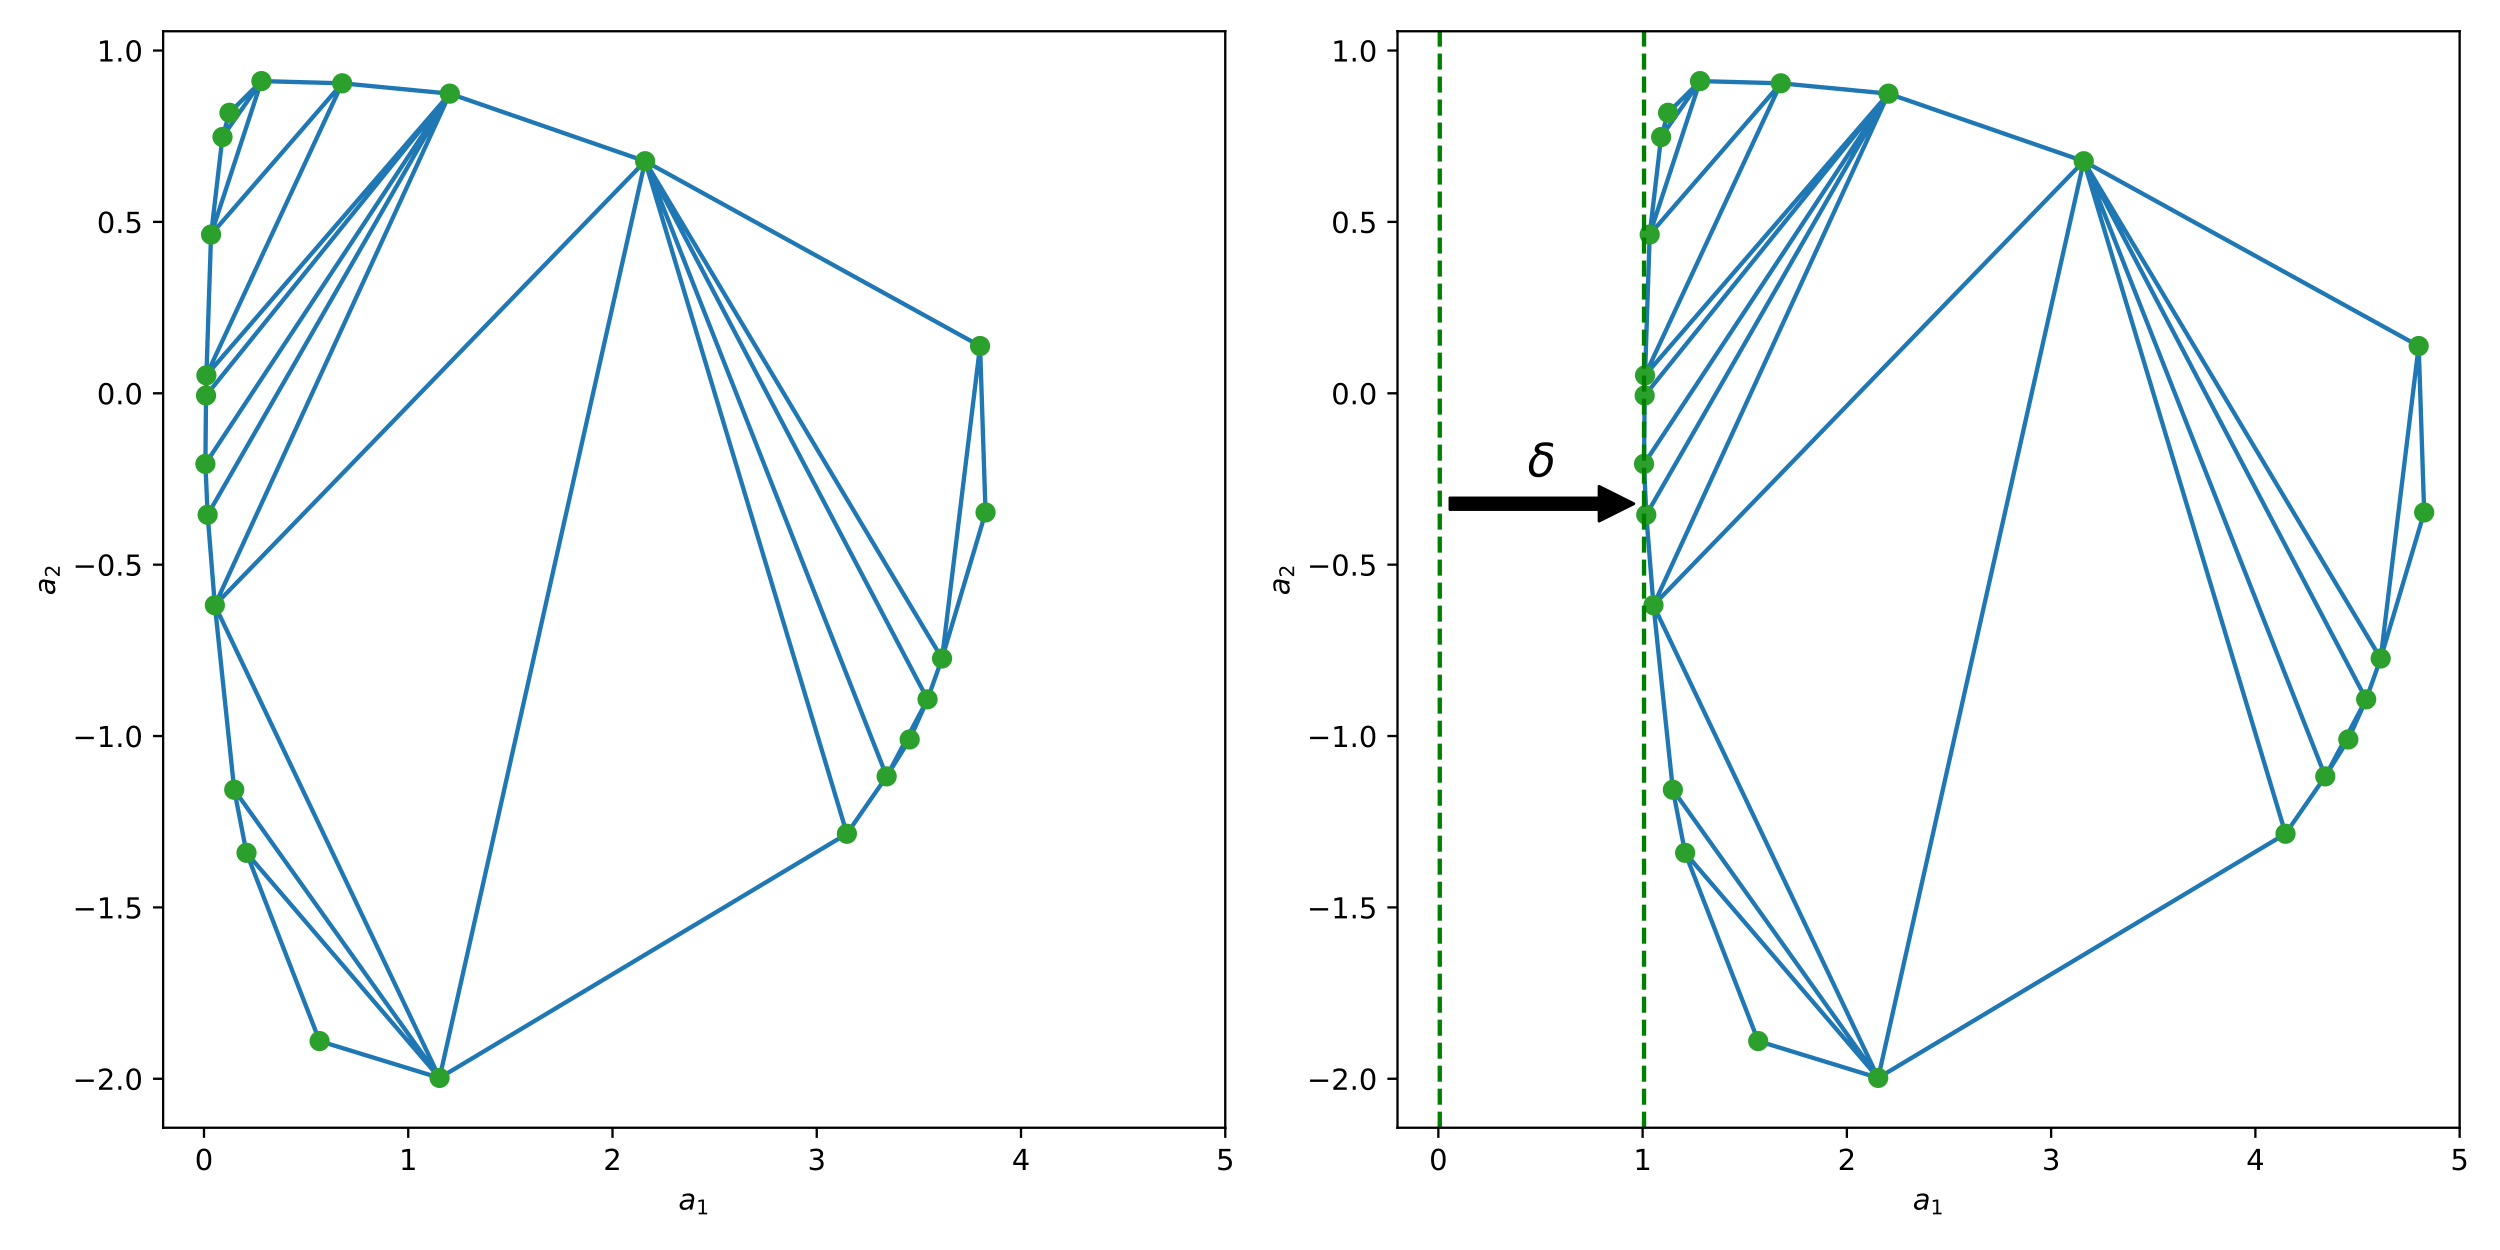
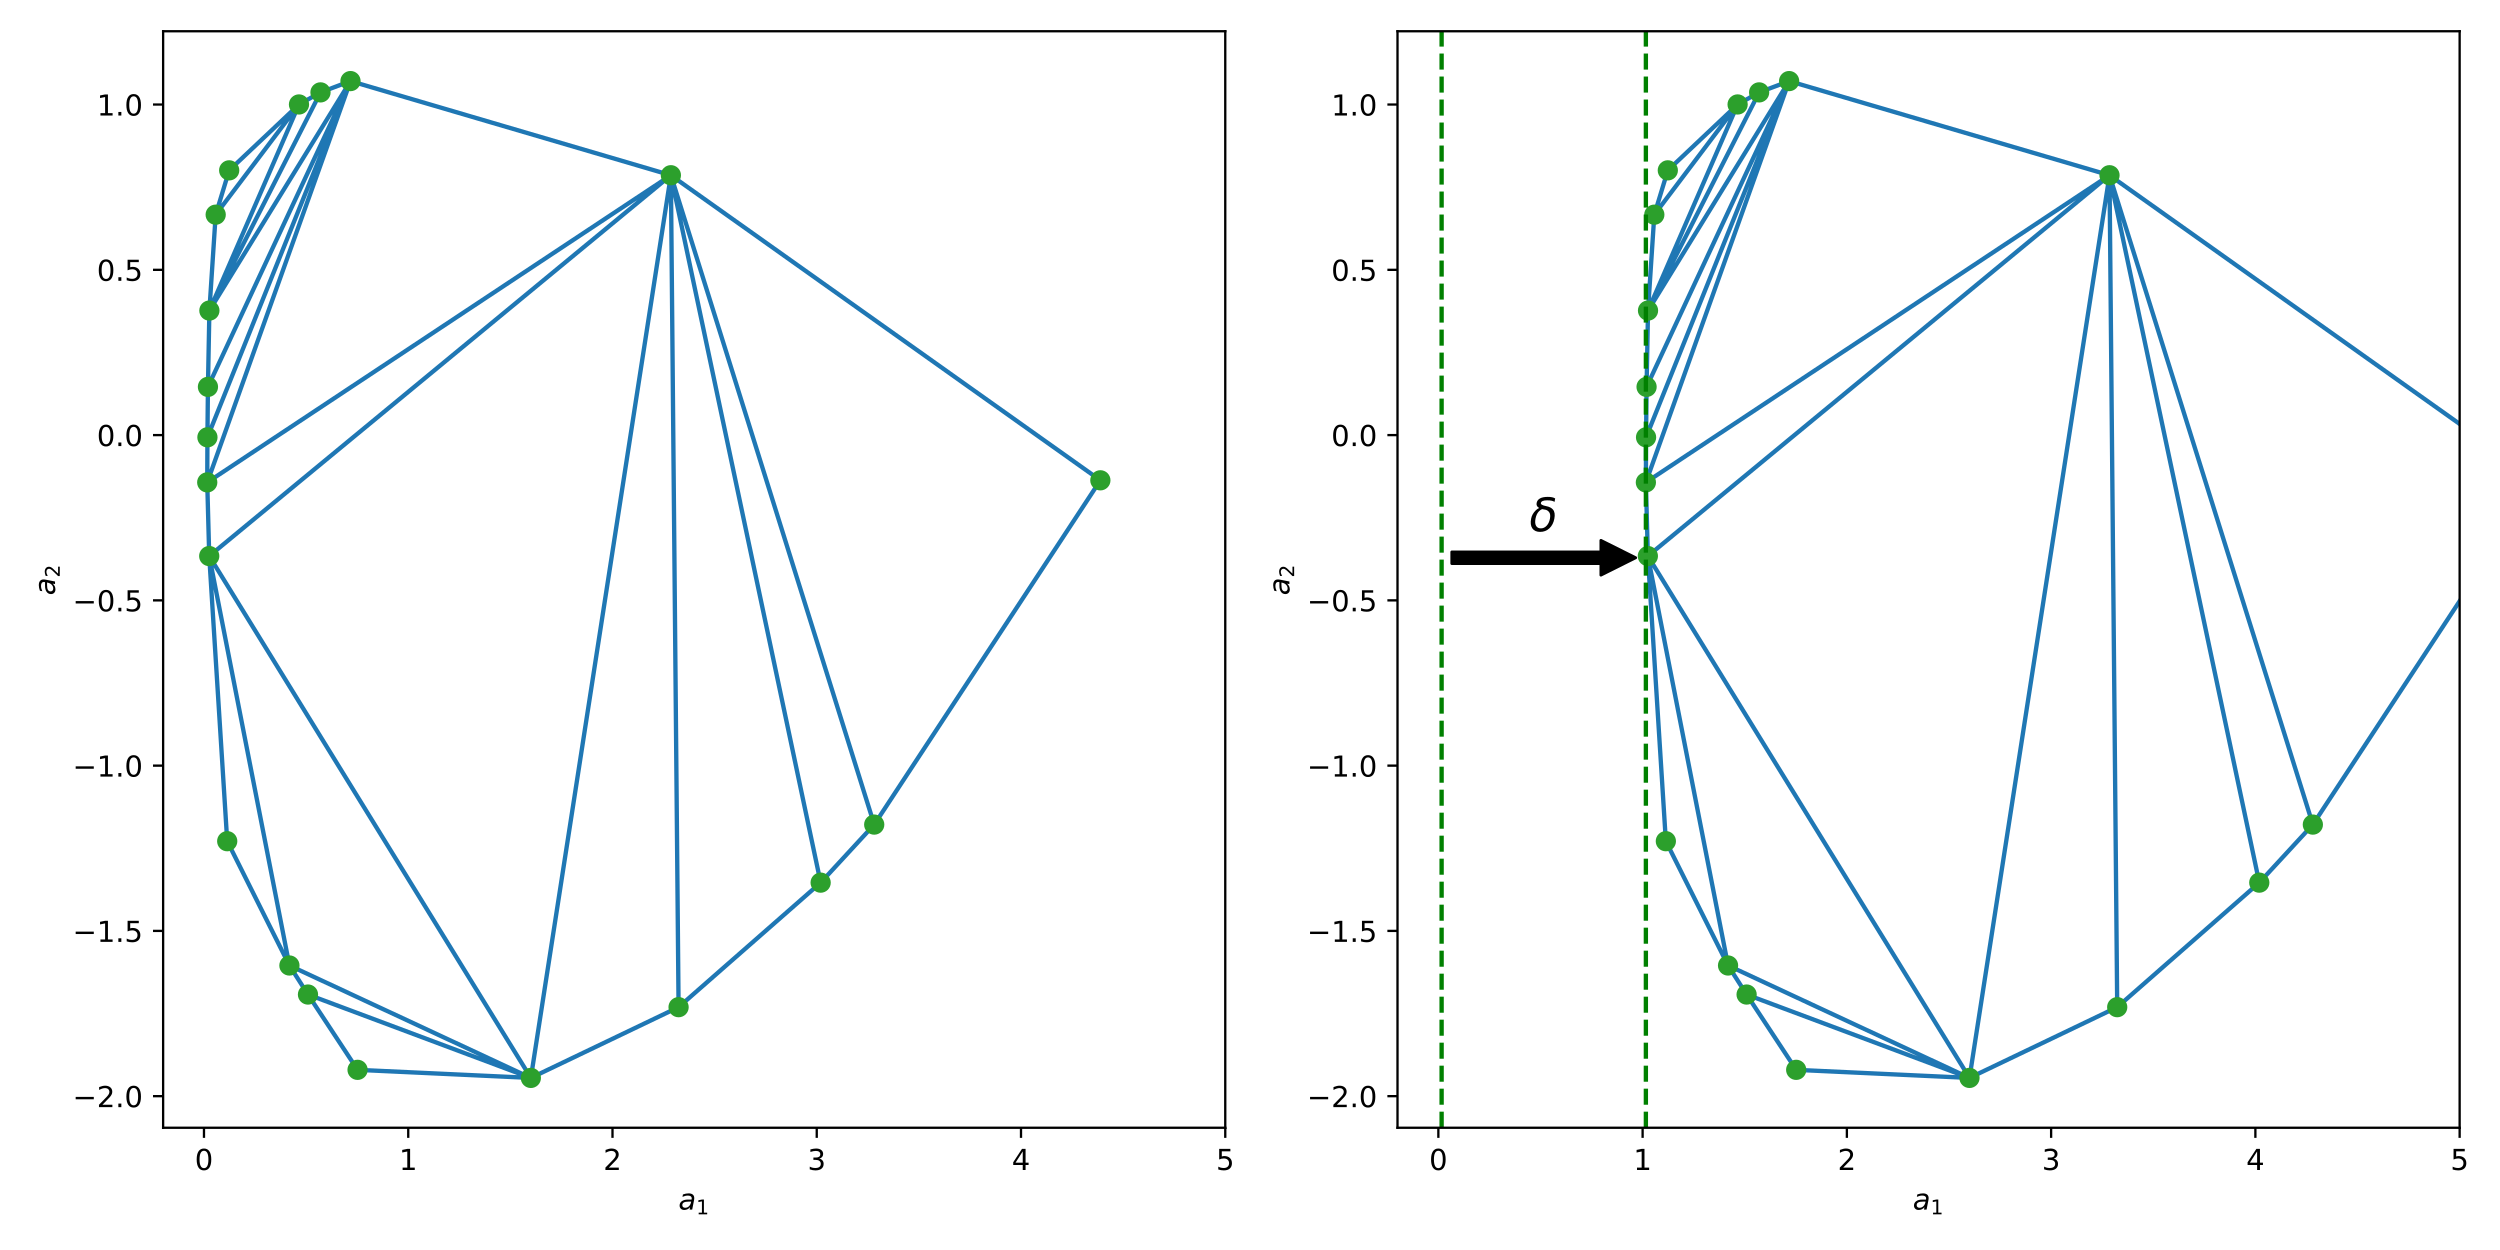
<svg xmlns="http://www.w3.org/2000/svg" xmlns:xlink="http://www.w3.org/1999/xlink" width="864pt" height="432pt" viewBox="0 0 864 432" version="1.1">
  <defs>
    <style type="text/css">*{stroke-linejoin: round; stroke-linecap: butt}</style>
  </defs>
  <g id="figure_1">
    <g id="patch_1">
      <path d="M 0 432  L 864 432  L 864 0  L 0 0  z " style="fill: #ffffff" />
    </g>
    <g id="axes_1">
      <g id="patch_2">
        <path d="M 56.378 389.752  L 423.45 389.752  L 423.45 10.8  L 56.378 10.8  z " style="fill: #ffffff" />
      </g>
      <g id="line2d_1">
-         <path d="M 292.688 288.146  L 151.912 372.527  M 306.426 268.319  L 292.688 288.146  M 314.387 255.558  L 306.426 268.319  M 320.559 241.69  L 306.426 268.319  M 320.559 241.69  L 314.387 255.558  M 325.569 227.57  L 320.559 241.69  M 340.605 177.1  L 325.569 227.57  M 338.707 119.591  L 325.569 227.57  M 338.707 119.591  L 340.605 177.1  M 222.955 55.719  L 151.912 372.527  M 222.955 55.719  L 292.688 288.146  M 222.955 55.719  L 306.426 268.319  M 222.955 55.719  L 320.559 241.69  M 222.955 55.719  L 325.569 227.57  M 222.955 55.719  L 338.707 119.591  M 155.46 32.367  L 222.955 55.719  M 118.259 28.789  L 155.46 32.367  M 90.346 28.025  L 118.259 28.789  M 79.299 38.978  L 90.346 28.025  M 76.897 47.348  L 90.346 28.025  M 76.897 47.348  L 79.299 38.978  M 72.944 81.061  L 118.259 28.789  M 72.944 81.061  L 90.346 28.025  M 72.944 81.061  L 76.897 47.348  M 71.331 129.721  L 155.46 32.367  M 71.331 129.721  L 118.259 28.789  M 71.331 129.721  L 72.944 81.061  M 71.208 136.693  L 155.46 32.367  M 71.208 136.693  L 71.331 129.721  M 70.986 160.324  L 155.46 32.367  M 70.986 160.324  L 71.208 136.693  M 71.76 177.905  L 155.46 32.367  M 71.76 177.905  L 70.986 160.324  M 74.255 209.164  L 151.912 372.527  M 74.255 209.164  L 222.955 55.719  M 74.255 209.164  L 155.46 32.367  M 74.255 209.164  L 71.76 177.905  M 80.951 272.937  L 151.912 372.527  M 80.951 272.937  L 74.255 209.164  M 85.193 294.736  L 151.912 372.527  M 85.193 294.736  L 80.951 272.937  M 110.448 359.798  L 151.912 372.527  M 110.448 359.798  L 85.193 294.736  L 85.193 294.736  " clip-path="url(#p1767d40daf)" style="fill: none; stroke: #1f77b4; stroke-width: 1.5; stroke-linecap: square" />
+         <path d="M 231.855 60.561  L 380.286 165.996  M 121.13 28.025  L 231.855 60.561  M 110.764 31.93  L 121.13 28.025  M 103.329 36.101  L 110.764 31.93  M 79.205 58.873  L 103.329 36.101  M 74.542 74.194  L 103.329 36.101  M 74.542 74.194  L 79.205 58.873  M 72.364 107.333  L 121.13 28.025  M 72.364 107.333  L 110.764 31.93  M 72.364 107.333  L 103.329 36.101  M 72.364 107.333  L 74.542 74.194  M 71.865 133.707  L 121.13 28.025  M 71.865 133.707  L 72.364 107.333  M 71.686 151.136  L 121.13 28.025  M 71.686 151.136  L 71.865 133.707  M 71.622 166.712  L 231.855 60.561  M 71.622 166.712  L 121.13 28.025  M 71.622 166.712  L 71.686 151.136  M 72.308 192.175  L 231.855 60.561  M 72.308 192.175  L 71.622 166.712  M 78.527 290.719  L 72.308 192.175  M 100.023 333.677  L 72.308 192.175  M 100.023 333.677  L 78.527 290.719  M 106.438 343.711  L 100.023 333.677  M 123.575 369.736  L 106.438 343.711  M 183.461 372.527  L 231.855 60.561  M 183.461 372.527  L 72.308 192.175  M 183.461 372.527  L 100.023 333.677  M 183.461 372.527  L 106.438 343.711  M 183.461 372.527  L 123.575 369.736  M 234.517 348.076  L 231.855 60.561  M 234.517 348.076  L 183.461 372.527  M 283.617 305.04  L 231.855 60.561  M 283.617 305.04  L 234.517 348.076  M 302.13 284.978  L 380.286 165.996  M 302.13 284.978  L 231.855 60.561  M 302.13 284.978  L 283.617 305.04  " clip-path="url(#pbaf623a8eb)" style="fill: none; stroke: #1f77b4; stroke-width: 1.5; stroke-linecap: square" />
      </g>
      <g id="matplotlib.axis_1">
        <g id="xtick_1">
          <g id="line2d_2">
            <defs>
-               <path id="m435803453b" d="M 0 0  L 0 3.5  " style="stroke: #000000; stroke-width: 0.8" />
+               <path id="md8f77e7783" d="M 0 0  L 0 3.5  " style="stroke: #000000; stroke-width: 0.8" />
            </defs>
            <g>
-               <use xlink:href="#m435803453b" x="70.496" y="389.752" style="stroke: #000000; stroke-width: 0.8" />
+               <use xlink:href="#md8f77e7783" x="70.496" y="389.752" style="stroke: #000000; stroke-width: 0.8" />
            </g>
          </g>
          <g id="text_1">
            <g transform="translate(67.3149 404.3504) scale(0.1 -0.1)">
              <defs>
                <path id="DejaVuSans-30" d="M 2034 4250  Q 1547 4250 1301 3770  Q 1056 3291 1056 2328  Q 1056 1369 1301 889  Q 1547 409 2034 409  Q 2525 409 2770 889  Q 3016 1369 3016 2328  Q 3016 3291 2770 3770  Q 2525 4250 2034 4250  z M 2034 4750  Q 2819 4750 3233 4129  Q 3647 3509 3647 2328  Q 3647 1150 3233 529  Q 2819 -91 2034 -91  Q 1250 -91 836 529  Q 422 1150 422 2328  Q 422 3509 836 4129  Q 1250 4750 2034 4750  z " transform="scale(0.015625)" />
              </defs>
              <use xlink:href="#DejaVuSans-30" />
            </g>
          </g>
        </g>
        <g id="xtick_2">
          <g id="line2d_3">
            <g>
-               <use xlink:href="#m435803453b" x="141.087" y="389.752" style="stroke: #000000; stroke-width: 0.8" />
+               <use xlink:href="#md8f77e7783" x="141.087" y="389.752" style="stroke: #000000; stroke-width: 0.8" />
            </g>
          </g>
          <g id="text_2">
            <g transform="translate(137.9057 404.3504) scale(0.1 -0.1)">
              <defs>
                <path id="DejaVuSans-31" d="M 794 531  L 1825 531  L 1825 4091  L 703 3866  L 703 4441  L 1819 4666  L 2450 4666  L 2450 531  L 3481 531  L 3481 0  L 794 0  L 794 531  z " transform="scale(0.015625)" />
              </defs>
              <use xlink:href="#DejaVuSans-31" />
            </g>
          </g>
        </g>
        <g id="xtick_3">
          <g id="line2d_4">
            <g>
-               <use xlink:href="#m435803453b" x="211.678" y="389.752" style="stroke: #000000; stroke-width: 0.8" />
+               <use xlink:href="#md8f77e7783" x="211.678" y="389.752" style="stroke: #000000; stroke-width: 0.8" />
            </g>
          </g>
          <g id="text_3">
            <g transform="translate(208.4964 404.3504) scale(0.1 -0.1)">
              <defs>
                <path id="DejaVuSans-32" d="M 1228 531  L 3431 531  L 3431 0  L 469 0  L 469 531  Q 828 903 1448 1529  Q 2069 2156 2228 2338  Q 2531 2678 2651 2914  Q 2772 3150 2772 3378  Q 2772 3750 2511 3984  Q 2250 4219 1831 4219  Q 1534 4219 1204 4116  Q 875 4013 500 3803  L 500 4441  Q 881 4594 1212 4672  Q 1544 4750 1819 4750  Q 2544 4750 2975 4387  Q 3406 4025 3406 3419  Q 3406 3131 3298 2873  Q 3191 2616 2906 2266  Q 2828 2175 2409 1742  Q 1991 1309 1228 531  z " transform="scale(0.015625)" />
              </defs>
              <use xlink:href="#DejaVuSans-32" />
            </g>
          </g>
        </g>
        <g id="xtick_4">
          <g id="line2d_5">
            <g>
-               <use xlink:href="#m435803453b" x="282.268" y="389.752" style="stroke: #000000; stroke-width: 0.8" />
+               <use xlink:href="#md8f77e7783" x="282.268" y="389.752" style="stroke: #000000; stroke-width: 0.8" />
            </g>
          </g>
          <g id="text_4">
            <g transform="translate(279.0872 404.3504) scale(0.1 -0.1)">
              <defs>
                <path id="DejaVuSans-33" d="M 2597 2516  Q 3050 2419 3304 2112  Q 3559 1806 3559 1356  Q 3559 666 3084 287  Q 2609 -91 1734 -91  Q 1441 -91 1130 -33  Q 819 25 488 141  L 488 750  Q 750 597 1062 519  Q 1375 441 1716 441  Q 2309 441 2620 675  Q 2931 909 2931 1356  Q 2931 1769 2642 2001  Q 2353 2234 1838 2234  L 1294 2234  L 1294 2753  L 1863 2753  Q 2328 2753 2575 2939  Q 2822 3125 2822 3475  Q 2822 3834 2567 4026  Q 2313 4219 1838 4219  Q 1578 4219 1281 4162  Q 984 4106 628 3988  L 628 4550  Q 988 4650 1302 4700  Q 1616 4750 1894 4750  Q 2613 4750 3031 4423  Q 3450 4097 3450 3541  Q 3450 3153 3228 2886  Q 3006 2619 2597 2516  z " transform="scale(0.015625)" />
              </defs>
              <use xlink:href="#DejaVuSans-33" />
            </g>
          </g>
        </g>
        <g id="xtick_5">
          <g id="line2d_6">
            <g>
-               <use xlink:href="#m435803453b" x="352.859" y="389.752" style="stroke: #000000; stroke-width: 0.8" />
+               <use xlink:href="#md8f77e7783" x="352.859" y="389.752" style="stroke: #000000; stroke-width: 0.8" />
            </g>
          </g>
          <g id="text_5">
            <g transform="translate(349.678 404.3504) scale(0.1 -0.1)">
              <defs>
                <path id="DejaVuSans-34" d="M 2419 4116  L 825 1625  L 2419 1625  L 2419 4116  z M 2253 4666  L 3047 4666  L 3047 1625  L 3713 1625  L 3713 1100  L 3047 1100  L 3047 0  L 2419 0  L 2419 1100  L 313 1100  L 313 1709  L 2253 4666  z " transform="scale(0.015625)" />
              </defs>
              <use xlink:href="#DejaVuSans-34" />
            </g>
          </g>
        </g>
        <g id="xtick_6">
          <g id="line2d_7">
            <g>
-               <use xlink:href="#m435803453b" x="423.45" y="389.752" style="stroke: #000000; stroke-width: 0.8" />
+               <use xlink:href="#md8f77e7783" x="423.45" y="389.752" style="stroke: #000000; stroke-width: 0.8" />
            </g>
          </g>
          <g id="text_6">
            <g transform="translate(420.2688 404.3504) scale(0.1 -0.1)">
              <defs>
                <path id="DejaVuSans-35" d="M 691 4666  L 3169 4666  L 3169 4134  L 1269 4134  L 1269 2991  Q 1406 3038 1543 3061  Q 1681 3084 1819 3084  Q 2600 3084 3056 2656  Q 3513 2228 3513 1497  Q 3513 744 3044 326  Q 2575 -91 1722 -91  Q 1428 -91 1123 -41  Q 819 9 494 109  L 494 744  Q 775 591 1075 516  Q 1375 441 1709 441  Q 2250 441 2565 725  Q 2881 1009 2881 1497  Q 2881 1984 2565 2268  Q 2250 2553 1709 2553  Q 1456 2553 1204 2497  Q 953 2441 691 2322  L 691 4666  z " transform="scale(0.015625)" />
              </defs>
              <use xlink:href="#DejaVuSans-35" />
            </g>
          </g>
        </g>
        <g id="text_7">
          <g transform="translate(234.464 418.0286) scale(0.1 -0.1)">
            <defs>
              <path id="DejaVuSans-Oblique-61" d="M 3438 1997  L 3047 0  L 2472 0  L 2578 531  Q 2325 219 2001 64  Q 1678 -91 1281 -91  Q 834 -91 548 182  Q 263 456 263 884  Q 263 1497 752 1853  Q 1241 2209 2100 2209  L 2900 2209  L 2931 2363  Q 2938 2388 2941 2417  Q 2944 2447 2944 2509  Q 2944 2788 2717 2942  Q 2491 3097 2081 3097  Q 1800 3097 1504 3025  Q 1209 2953 897 2809  L 997 3341  Q 1322 3463 1633 3523  Q 1944 3584 2234 3584  Q 2853 3584 3176 3315  Q 3500 3047 3500 2534  Q 3500 2431 3484 2292  Q 3469 2153 3438 1997  z M 2816 1759  L 2241 1759  Q 1534 1759 1195 1570  Q 856 1381 856 984  Q 856 709 1029 553  Q 1203 397 1509 397  Q 1978 397 2328 733  Q 2678 1069 2791 1631  L 2816 1759  z " transform="scale(0.015625)" />
            </defs>
            <use xlink:href="#DejaVuSans-Oblique-61" />
            <use xlink:href="#DejaVuSans-31" transform="translate(61.2793 -16.40625) scale(0.7)" />
          </g>
        </g>
      </g>
      <g id="matplotlib.axis_2">
        <g id="ytick_1">
          <g id="line2d_8">
            <defs>
-               <path id="mb6a0a6efb9" d="M 0 0  L -3.5 0  " style="stroke: #000000; stroke-width: 0.8" />
+               <path id="m1c01967a59" d="M 0 0  L -3.5 0  " style="stroke: #000000; stroke-width: 0.8" />
            </defs>
            <g>
-               <use xlink:href="#mb6a0a6efb9" x="56.378" y="372.829" style="stroke: #000000; stroke-width: 0.8" />
+               <use xlink:href="#m1c01967a59" x="56.378" y="378.837" style="stroke: #000000; stroke-width: 0.8" />
            </g>
          </g>
          <g id="text_8">
-             <g transform="translate(25.09519 376.6277) scale(0.1 -0.1)">
+             <g transform="translate(25.09519 382.6365) scale(0.1 -0.1)">
              <defs>
                <path id="DejaVuSans-2212" d="M 678 2272  L 4684 2272  L 4684 1741  L 678 1741  L 678 2272  z " transform="scale(0.015625)" />
                <path id="DejaVuSans-2e" d="M 684 794  L 1344 794  L 1344 0  L 684 0  L 684 794  z " transform="scale(0.015625)" />
              </defs>
              <use xlink:href="#DejaVuSans-2212" />
              <use xlink:href="#DejaVuSans-32" x="83.789" />
              <use xlink:href="#DejaVuSans-2e" x="147.412" />
              <use xlink:href="#DejaVuSans-30" x="179.199" />
            </g>
          </g>
        </g>
        <g id="ytick_2">
          <g id="line2d_9">
            <g>
-               <use xlink:href="#mb6a0a6efb9" x="56.378" y="313.601" style="stroke: #000000; stroke-width: 0.8" />
+               <use xlink:href="#m1c01967a59" x="56.378" y="321.719" style="stroke: #000000; stroke-width: 0.8" />
            </g>
          </g>
          <g id="text_9">
-             <g transform="translate(25.09519 317.3998) scale(0.1 -0.1)">
+             <g transform="translate(25.09519 325.5186) scale(0.1 -0.1)">
              <use xlink:href="#DejaVuSans-2212" />
              <use xlink:href="#DejaVuSans-31" x="83.789" />
              <use xlink:href="#DejaVuSans-2e" x="147.412" />
              <use xlink:href="#DejaVuSans-35" x="179.199" />
            </g>
          </g>
        </g>
        <g id="ytick_3">
          <g id="line2d_10">
            <g>
-               <use xlink:href="#mb6a0a6efb9" x="56.378" y="254.373" style="stroke: #000000; stroke-width: 0.8" />
+               <use xlink:href="#m1c01967a59" x="56.378" y="264.602" style="stroke: #000000; stroke-width: 0.8" />
            </g>
          </g>
          <g id="text_10">
-             <g transform="translate(25.09519 258.1719) scale(0.1 -0.1)">
+             <g transform="translate(25.09519 268.4008) scale(0.1 -0.1)">
              <use xlink:href="#DejaVuSans-2212" />
              <use xlink:href="#DejaVuSans-31" x="83.789" />
              <use xlink:href="#DejaVuSans-2e" x="147.412" />
              <use xlink:href="#DejaVuSans-30" x="179.199" />
            </g>
          </g>
        </g>
        <g id="ytick_4">
          <g id="line2d_11">
            <g>
-               <use xlink:href="#mb6a0a6efb9" x="56.378" y="195.145" style="stroke: #000000; stroke-width: 0.8" />
+               <use xlink:href="#m1c01967a59" x="56.378" y="207.484" style="stroke: #000000; stroke-width: 0.8" />
            </g>
          </g>
          <g id="text_11">
-             <g transform="translate(25.09519 198.944) scale(0.1 -0.1)">
+             <g transform="translate(25.09519 211.283) scale(0.1 -0.1)">
              <use xlink:href="#DejaVuSans-2212" />
              <use xlink:href="#DejaVuSans-30" x="83.789" />
              <use xlink:href="#DejaVuSans-2e" x="147.412" />
              <use xlink:href="#DejaVuSans-35" x="179.199" />
            </g>
          </g>
        </g>
        <g id="ytick_5">
          <g id="line2d_12">
            <g>
-               <use xlink:href="#mb6a0a6efb9" x="56.378" y="135.917" style="stroke: #000000; stroke-width: 0.8" />
+               <use xlink:href="#m1c01967a59" x="56.378" y="150.366" style="stroke: #000000; stroke-width: 0.8" />
            </g>
          </g>
          <g id="text_12">
-             <g transform="translate(33.47487 139.7161) scale(0.1 -0.1)">
+             <g transform="translate(33.47487 154.1651) scale(0.1 -0.1)">
              <use xlink:href="#DejaVuSans-30" />
              <use xlink:href="#DejaVuSans-2e" x="63.623" />
              <use xlink:href="#DejaVuSans-30" x="95.41" />
            </g>
          </g>
        </g>
        <g id="ytick_6">
          <g id="line2d_13">
            <g>
-               <use xlink:href="#mb6a0a6efb9" x="56.378" y="76.689" style="stroke: #000000; stroke-width: 0.8" />
+               <use xlink:href="#m1c01967a59" x="56.378" y="93.248" style="stroke: #000000; stroke-width: 0.8" />
            </g>
          </g>
          <g id="text_13">
-             <g transform="translate(33.47487 80.48824) scale(0.1 -0.1)">
+             <g transform="translate(33.47487 97.04727) scale(0.1 -0.1)">
              <use xlink:href="#DejaVuSans-30" />
              <use xlink:href="#DejaVuSans-2e" x="63.623" />
              <use xlink:href="#DejaVuSans-35" x="95.41" />
            </g>
          </g>
        </g>
        <g id="ytick_7">
          <g id="line2d_14">
            <g>
-               <use xlink:href="#mb6a0a6efb9" x="56.378" y="17.461" style="stroke: #000000; stroke-width: 0.8" />
+               <use xlink:href="#m1c01967a59" x="56.378" y="36.13" style="stroke: #000000; stroke-width: 0.8" />
            </g>
          </g>
          <g id="text_14">
-             <g transform="translate(33.47487 21.26034) scale(0.1 -0.1)">
+             <g transform="translate(33.47487 39.92942) scale(0.1 -0.1)">
              <use xlink:href="#DejaVuSans-31" />
              <use xlink:href="#DejaVuSans-2e" x="63.623" />
              <use xlink:href="#DejaVuSans-30" x="95.41" />
            </g>
          </g>
        </g>
        <g id="text_15">
          <g transform="translate(19.0155 205.726) rotate(-90) scale(0.1 -0.1)">
            <use xlink:href="#DejaVuSans-Oblique-61" />
            <use xlink:href="#DejaVuSans-32" transform="translate(61.2793 -16.40625) scale(0.7)" />
          </g>
        </g>
      </g>
      <g id="line2d_15" />
      <g id="line2d_16">
        <defs>
-           <path id="medc47f83b0" d="M 0 3  C 0.796 3 1.559 2.684 2.121 2.121  C 2.684 1.559 3 0.796 3 0  C 3 -0.796 2.684 -1.559 2.121 -2.121  C 1.559 -2.684 0.796 -3 0 -3  C -0.796 -3 -1.559 -2.684 -2.121 -2.121  C -2.684 -1.559 -3 -0.796 -3 0  C -3 0.796 -2.684 1.559 -2.121 2.121  C -1.559 2.684 -0.796 3 0 3  z " style="stroke: #2ca02c" />
+           <path id="m0d214fd1dd" d="M 0 3  C 0.796 3 1.559 2.684 2.121 2.121  C 2.684 1.559 3 0.796 3 0  C 3 -0.796 2.684 -1.559 2.121 -2.121  C 1.559 -2.684 0.796 -3 0 -3  C -0.796 -3 -1.559 -2.684 -2.121 -2.121  C -2.684 -1.559 -3 -0.796 -3 0  C -3 0.796 -2.684 1.559 -2.121 2.121  C -1.559 2.684 -0.796 3 0 3  z " style="stroke: #2ca02c" />
        </defs>
-         <g clip-path="url(#p1767d40daf)">
-           <use xlink:href="#medc47f83b0" x="151.912" y="372.527" style="fill: #2ca02c; stroke: #2ca02c" />
-           <use xlink:href="#medc47f83b0" x="292.688" y="288.146" style="fill: #2ca02c; stroke: #2ca02c" />
-           <use xlink:href="#medc47f83b0" x="306.426" y="268.319" style="fill: #2ca02c; stroke: #2ca02c" />
-           <use xlink:href="#medc47f83b0" x="314.387" y="255.558" style="fill: #2ca02c; stroke: #2ca02c" />
-           <use xlink:href="#medc47f83b0" x="320.559" y="241.69" style="fill: #2ca02c; stroke: #2ca02c" />
-           <use xlink:href="#medc47f83b0" x="325.569" y="227.57" style="fill: #2ca02c; stroke: #2ca02c" />
-           <use xlink:href="#medc47f83b0" x="340.605" y="177.1" style="fill: #2ca02c; stroke: #2ca02c" />
-           <use xlink:href="#medc47f83b0" x="338.707" y="119.591" style="fill: #2ca02c; stroke: #2ca02c" />
-           <use xlink:href="#medc47f83b0" x="222.955" y="55.719" style="fill: #2ca02c; stroke: #2ca02c" />
-           <use xlink:href="#medc47f83b0" x="155.46" y="32.367" style="fill: #2ca02c; stroke: #2ca02c" />
-           <use xlink:href="#medc47f83b0" x="118.259" y="28.789" style="fill: #2ca02c; stroke: #2ca02c" />
-           <use xlink:href="#medc47f83b0" x="90.346" y="28.025" style="fill: #2ca02c; stroke: #2ca02c" />
-           <use xlink:href="#medc47f83b0" x="79.299" y="38.978" style="fill: #2ca02c; stroke: #2ca02c" />
-           <use xlink:href="#medc47f83b0" x="76.897" y="47.348" style="fill: #2ca02c; stroke: #2ca02c" />
-           <use xlink:href="#medc47f83b0" x="72.944" y="81.061" style="fill: #2ca02c; stroke: #2ca02c" />
-           <use xlink:href="#medc47f83b0" x="71.331" y="129.721" style="fill: #2ca02c; stroke: #2ca02c" />
-           <use xlink:href="#medc47f83b0" x="71.208" y="136.693" style="fill: #2ca02c; stroke: #2ca02c" />
-           <use xlink:href="#medc47f83b0" x="70.986" y="160.324" style="fill: #2ca02c; stroke: #2ca02c" />
-           <use xlink:href="#medc47f83b0" x="71.76" y="177.905" style="fill: #2ca02c; stroke: #2ca02c" />
-           <use xlink:href="#medc47f83b0" x="74.255" y="209.164" style="fill: #2ca02c; stroke: #2ca02c" />
-           <use xlink:href="#medc47f83b0" x="80.951" y="272.937" style="fill: #2ca02c; stroke: #2ca02c" />
-           <use xlink:href="#medc47f83b0" x="85.193" y="294.736" style="fill: #2ca02c; stroke: #2ca02c" />
-           <use xlink:href="#medc47f83b0" x="110.448" y="359.798" style="fill: #2ca02c; stroke: #2ca02c" />
+         <g clip-path="url(#pbaf623a8eb)">
+           <use xlink:href="#m0d214fd1dd" x="380.286" y="165.996" style="fill: #2ca02c; stroke: #2ca02c" />
+           <use xlink:href="#m0d214fd1dd" x="231.855" y="60.561" style="fill: #2ca02c; stroke: #2ca02c" />
+           <use xlink:href="#m0d214fd1dd" x="121.13" y="28.025" style="fill: #2ca02c; stroke: #2ca02c" />
+           <use xlink:href="#m0d214fd1dd" x="110.764" y="31.93" style="fill: #2ca02c; stroke: #2ca02c" />
+           <use xlink:href="#m0d214fd1dd" x="103.329" y="36.101" style="fill: #2ca02c; stroke: #2ca02c" />
+           <use xlink:href="#m0d214fd1dd" x="79.205" y="58.873" style="fill: #2ca02c; stroke: #2ca02c" />
+           <use xlink:href="#m0d214fd1dd" x="74.542" y="74.194" style="fill: #2ca02c; stroke: #2ca02c" />
+           <use xlink:href="#m0d214fd1dd" x="72.364" y="107.333" style="fill: #2ca02c; stroke: #2ca02c" />
+           <use xlink:href="#m0d214fd1dd" x="71.865" y="133.707" style="fill: #2ca02c; stroke: #2ca02c" />
+           <use xlink:href="#m0d214fd1dd" x="71.686" y="151.136" style="fill: #2ca02c; stroke: #2ca02c" />
+           <use xlink:href="#m0d214fd1dd" x="71.622" y="166.712" style="fill: #2ca02c; stroke: #2ca02c" />
+           <use xlink:href="#m0d214fd1dd" x="72.308" y="192.175" style="fill: #2ca02c; stroke: #2ca02c" />
+           <use xlink:href="#m0d214fd1dd" x="78.527" y="290.719" style="fill: #2ca02c; stroke: #2ca02c" />
+           <use xlink:href="#m0d214fd1dd" x="100.023" y="333.677" style="fill: #2ca02c; stroke: #2ca02c" />
+           <use xlink:href="#m0d214fd1dd" x="106.438" y="343.711" style="fill: #2ca02c; stroke: #2ca02c" />
+           <use xlink:href="#m0d214fd1dd" x="123.575" y="369.736" style="fill: #2ca02c; stroke: #2ca02c" />
+           <use xlink:href="#m0d214fd1dd" x="183.461" y="372.527" style="fill: #2ca02c; stroke: #2ca02c" />
+           <use xlink:href="#m0d214fd1dd" x="234.517" y="348.076" style="fill: #2ca02c; stroke: #2ca02c" />
+           <use xlink:href="#m0d214fd1dd" x="283.617" y="305.04" style="fill: #2ca02c; stroke: #2ca02c" />
+           <use xlink:href="#m0d214fd1dd" x="302.13" y="284.978" style="fill: #2ca02c; stroke: #2ca02c" />
        </g>
      </g>
      <g id="patch_3">
        <path d="M 56.378 389.752  L 56.378 10.8  " style="fill: none; stroke: #000000; stroke-width: 0.8; stroke-linejoin: miter; stroke-linecap: square" />
      </g>
      <g id="patch_4">
        <path d="M 423.45 389.752  L 423.45 10.8  " style="fill: none; stroke: #000000; stroke-width: 0.8; stroke-linejoin: miter; stroke-linecap: square" />
      </g>
      <g id="patch_5">
        <path d="M 56.378 389.752  L 423.45 389.752  " style="fill: none; stroke: #000000; stroke-width: 0.8; stroke-linejoin: miter; stroke-linecap: square" />
      </g>
      <g id="patch_6">
        <path d="M 56.378 10.8  L 423.45 10.8  " style="fill: none; stroke: #000000; stroke-width: 0.8; stroke-linejoin: miter; stroke-linecap: square" />
      </g>
    </g>
    <g id="axes_2">
      <g id="patch_7">
        <path d="M 482.978 389.752  L 850.05 389.752  L 850.05 10.8  L 482.978 10.8  z " style="fill: #ffffff" />
      </g>
      <g id="line2d_17">
-         <path d="M 789.879 288.146  L 649.102 372.527  M 803.617 268.319  L 789.879 288.146  M 811.578 255.558  L 803.617 268.319  M 817.75 241.69  L 803.617 268.319  M 817.75 241.69  L 811.578 255.558  M 822.759 227.57  L 817.75 241.69  M 837.795 177.1  L 822.759 227.57  M 835.898 119.591  L 822.759 227.57  M 835.898 119.591  L 837.795 177.1  M 720.145 55.719  L 649.102 372.527  M 720.145 55.719  L 789.879 288.146  M 720.145 55.719  L 803.617 268.319  M 720.145 55.719  L 817.75 241.69  M 720.145 55.719  L 822.759 227.57  M 720.145 55.719  L 835.898 119.591  M 652.651 32.367  L 720.145 55.719  M 615.45 28.789  L 652.651 32.367  M 587.536 28.025  L 615.45 28.789  M 576.49 38.978  L 587.536 28.025  M 574.088 47.348  L 587.536 28.025  M 574.088 47.348  L 576.49 38.978  M 570.135 81.061  L 615.45 28.789  M 570.135 81.061  L 587.536 28.025  M 570.135 81.061  L 574.088 47.348  M 568.522 129.721  L 652.651 32.367  M 568.522 129.721  L 615.45 28.789  M 568.522 129.721  L 570.135 81.061  M 568.399 136.693  L 652.651 32.367  M 568.399 136.693  L 568.522 129.721  M 568.177 160.324  L 652.651 32.367  M 568.177 160.324  L 568.399 136.693  M 568.95 177.905  L 652.651 32.367  M 568.95 177.905  L 568.177 160.324  M 571.446 209.164  L 649.102 372.527  M 571.446 209.164  L 720.145 55.719  M 571.446 209.164  L 652.651 32.367  M 571.446 209.164  L 568.95 177.905  M 578.142 272.937  L 649.102 372.527  M 578.142 272.937  L 571.446 209.164  M 582.384 294.736  L 649.102 372.527  M 582.384 294.736  L 578.142 272.937  M 607.639 359.798  L 649.102 372.527  M 607.639 359.798  L 582.384 294.736  L 582.384 294.736  " clip-path="url(#p6c497140c9)" style="fill: none; stroke: #1f77b4; stroke-width: 1.5; stroke-linecap: square" />
+         <path d="M 729.046 60.561  L 865 157.133  M 618.321 28.025  L 729.046 60.561  M 607.955 31.93  L 618.321 28.025  M 600.519 36.101  L 607.955 31.93  M 576.396 58.873  L 600.519 36.101  M 571.733 74.194  L 600.519 36.101  M 571.733 74.194  L 576.396 58.873  M 569.555 107.333  L 618.321 28.025  M 569.555 107.333  L 607.955 31.93  M 569.555 107.333  L 600.519 36.101  M 569.555 107.333  L 571.733 74.194  M 569.056 133.707  L 618.321 28.025  M 569.056 133.707  L 569.555 107.333  M 568.877 151.136  L 618.321 28.025  M 568.877 151.136  L 569.056 133.707  M 568.813 166.712  L 729.046 60.561  M 568.813 166.712  L 618.321 28.025  M 568.813 166.712  L 568.877 151.136  M 569.498 192.175  L 729.046 60.561  M 569.498 192.175  L 568.813 166.712  M 575.718 290.719  L 569.498 192.175  M 597.214 333.677  L 569.498 192.175  M 597.214 333.677  L 575.718 290.719  M 603.629 343.711  L 597.214 333.677  M 620.766 369.736  L 603.629 343.711  M 680.652 372.527  L 729.046 60.561  M 680.652 372.527  L 569.498 192.175  M 680.652 372.527  L 597.214 333.677  M 680.652 372.527  L 603.629 343.711  M 680.652 372.527  L 620.766 369.736  M 731.708 348.076  L 729.046 60.561  M 731.708 348.076  L 680.652 372.527  M 780.807 305.04  L 729.046 60.561  M 780.807 305.04  L 731.708 348.076  M 799.321 284.978  L 865 184.99  M 799.321 284.978  L 729.046 60.561  M 799.321 284.978  L 780.807 305.04  " clip-path="url(#pae15562a4c)" style="fill: none; stroke: #1f77b4; stroke-width: 1.5; stroke-linecap: square" />
      </g>
      <g id="matplotlib.axis_3">
        <g id="xtick_7">
          <g id="line2d_18">
            <g>
-               <use xlink:href="#m435803453b" x="497.096" y="389.752" style="stroke: #000000; stroke-width: 0.8" />
+               <use xlink:href="#md8f77e7783" x="497.096" y="389.752" style="stroke: #000000; stroke-width: 0.8" />
            </g>
          </g>
          <g id="text_16">
            <g transform="translate(493.9149 404.3504) scale(0.1 -0.1)">
              <use xlink:href="#DejaVuSans-30" />
            </g>
          </g>
        </g>
        <g id="xtick_8">
          <g id="line2d_19">
            <g>
-               <use xlink:href="#m435803453b" x="567.687" y="389.752" style="stroke: #000000; stroke-width: 0.8" />
+               <use xlink:href="#md8f77e7783" x="567.687" y="389.752" style="stroke: #000000; stroke-width: 0.8" />
            </g>
          </g>
          <g id="text_17">
            <g transform="translate(564.5057 404.3504) scale(0.1 -0.1)">
              <use xlink:href="#DejaVuSans-31" />
            </g>
          </g>
        </g>
        <g id="xtick_9">
          <g id="line2d_20">
            <g>
-               <use xlink:href="#m435803453b" x="638.278" y="389.752" style="stroke: #000000; stroke-width: 0.8" />
+               <use xlink:href="#md8f77e7783" x="638.278" y="389.752" style="stroke: #000000; stroke-width: 0.8" />
            </g>
          </g>
          <g id="text_18">
            <g transform="translate(635.0964 404.3504) scale(0.1 -0.1)">
              <use xlink:href="#DejaVuSans-32" />
            </g>
          </g>
        </g>
        <g id="xtick_10">
          <g id="line2d_21">
            <g>
-               <use xlink:href="#m435803453b" x="708.868" y="389.752" style="stroke: #000000; stroke-width: 0.8" />
+               <use xlink:href="#md8f77e7783" x="708.868" y="389.752" style="stroke: #000000; stroke-width: 0.8" />
            </g>
          </g>
          <g id="text_19">
            <g transform="translate(705.6872 404.3504) scale(0.1 -0.1)">
              <use xlink:href="#DejaVuSans-33" />
            </g>
          </g>
        </g>
        <g id="xtick_11">
          <g id="line2d_22">
            <g>
-               <use xlink:href="#m435803453b" x="779.459" y="389.752" style="stroke: #000000; stroke-width: 0.8" />
+               <use xlink:href="#md8f77e7783" x="779.459" y="389.752" style="stroke: #000000; stroke-width: 0.8" />
            </g>
          </g>
          <g id="text_20">
            <g transform="translate(776.278 404.3504) scale(0.1 -0.1)">
              <use xlink:href="#DejaVuSans-34" />
            </g>
          </g>
        </g>
        <g id="xtick_12">
          <g id="line2d_23">
            <g>
-               <use xlink:href="#m435803453b" x="850.05" y="389.752" style="stroke: #000000; stroke-width: 0.8" />
+               <use xlink:href="#md8f77e7783" x="850.05" y="389.752" style="stroke: #000000; stroke-width: 0.8" />
            </g>
          </g>
          <g id="text_21">
            <g transform="translate(846.8687 404.3504) scale(0.1 -0.1)">
              <use xlink:href="#DejaVuSans-35" />
            </g>
          </g>
        </g>
        <g id="text_22">
          <g transform="translate(661.064 418.0286) scale(0.1 -0.1)">
            <use xlink:href="#DejaVuSans-Oblique-61" />
            <use xlink:href="#DejaVuSans-31" transform="translate(61.2793 -16.40625) scale(0.7)" />
          </g>
        </g>
      </g>
      <g id="matplotlib.axis_4">
        <g id="ytick_8">
          <g id="line2d_24">
            <g>
-               <use xlink:href="#mb6a0a6efb9" x="482.978" y="372.829" style="stroke: #000000; stroke-width: 0.8" />
+               <use xlink:href="#m1c01967a59" x="482.978" y="378.837" style="stroke: #000000; stroke-width: 0.8" />
            </g>
          </g>
          <g id="text_23">
-             <g transform="translate(451.6952 376.6277) scale(0.1 -0.1)">
+             <g transform="translate(451.6952 382.6365) scale(0.1 -0.1)">
              <use xlink:href="#DejaVuSans-2212" />
              <use xlink:href="#DejaVuSans-32" x="83.789" />
              <use xlink:href="#DejaVuSans-2e" x="147.412" />
              <use xlink:href="#DejaVuSans-30" x="179.199" />
            </g>
          </g>
        </g>
        <g id="ytick_9">
          <g id="line2d_25">
            <g>
-               <use xlink:href="#mb6a0a6efb9" x="482.978" y="313.601" style="stroke: #000000; stroke-width: 0.8" />
+               <use xlink:href="#m1c01967a59" x="482.978" y="321.719" style="stroke: #000000; stroke-width: 0.8" />
            </g>
          </g>
          <g id="text_24">
-             <g transform="translate(451.6952 317.3998) scale(0.1 -0.1)">
+             <g transform="translate(451.6952 325.5186) scale(0.1 -0.1)">
              <use xlink:href="#DejaVuSans-2212" />
              <use xlink:href="#DejaVuSans-31" x="83.789" />
              <use xlink:href="#DejaVuSans-2e" x="147.412" />
              <use xlink:href="#DejaVuSans-35" x="179.199" />
            </g>
          </g>
        </g>
        <g id="ytick_10">
          <g id="line2d_26">
            <g>
-               <use xlink:href="#mb6a0a6efb9" x="482.978" y="254.373" style="stroke: #000000; stroke-width: 0.8" />
+               <use xlink:href="#m1c01967a59" x="482.978" y="264.602" style="stroke: #000000; stroke-width: 0.8" />
            </g>
          </g>
          <g id="text_25">
-             <g transform="translate(451.6952 258.1719) scale(0.1 -0.1)">
+             <g transform="translate(451.6952 268.4008) scale(0.1 -0.1)">
              <use xlink:href="#DejaVuSans-2212" />
              <use xlink:href="#DejaVuSans-31" x="83.789" />
              <use xlink:href="#DejaVuSans-2e" x="147.412" />
              <use xlink:href="#DejaVuSans-30" x="179.199" />
            </g>
          </g>
        </g>
        <g id="ytick_11">
          <g id="line2d_27">
            <g>
-               <use xlink:href="#mb6a0a6efb9" x="482.978" y="195.145" style="stroke: #000000; stroke-width: 0.8" />
+               <use xlink:href="#m1c01967a59" x="482.978" y="207.484" style="stroke: #000000; stroke-width: 0.8" />
            </g>
          </g>
          <g id="text_26">
-             <g transform="translate(451.6952 198.944) scale(0.1 -0.1)">
+             <g transform="translate(451.6952 211.283) scale(0.1 -0.1)">
              <use xlink:href="#DejaVuSans-2212" />
              <use xlink:href="#DejaVuSans-30" x="83.789" />
              <use xlink:href="#DejaVuSans-2e" x="147.412" />
              <use xlink:href="#DejaVuSans-35" x="179.199" />
            </g>
          </g>
        </g>
        <g id="ytick_12">
          <g id="line2d_28">
            <g>
-               <use xlink:href="#mb6a0a6efb9" x="482.978" y="135.917" style="stroke: #000000; stroke-width: 0.8" />
+               <use xlink:href="#m1c01967a59" x="482.978" y="150.366" style="stroke: #000000; stroke-width: 0.8" />
            </g>
          </g>
          <g id="text_27">
-             <g transform="translate(460.0749 139.7161) scale(0.1 -0.1)">
+             <g transform="translate(460.0749 154.1651) scale(0.1 -0.1)">
              <use xlink:href="#DejaVuSans-30" />
              <use xlink:href="#DejaVuSans-2e" x="63.623" />
              <use xlink:href="#DejaVuSans-30" x="95.41" />
            </g>
          </g>
        </g>
        <g id="ytick_13">
          <g id="line2d_29">
            <g>
-               <use xlink:href="#mb6a0a6efb9" x="482.978" y="76.689" style="stroke: #000000; stroke-width: 0.8" />
+               <use xlink:href="#m1c01967a59" x="482.978" y="93.248" style="stroke: #000000; stroke-width: 0.8" />
            </g>
          </g>
          <g id="text_28">
-             <g transform="translate(460.0749 80.48824) scale(0.1 -0.1)">
+             <g transform="translate(460.0749 97.04727) scale(0.1 -0.1)">
              <use xlink:href="#DejaVuSans-30" />
              <use xlink:href="#DejaVuSans-2e" x="63.623" />
              <use xlink:href="#DejaVuSans-35" x="95.41" />
            </g>
          </g>
        </g>
        <g id="ytick_14">
          <g id="line2d_30">
            <g>
-               <use xlink:href="#mb6a0a6efb9" x="482.978" y="17.461" style="stroke: #000000; stroke-width: 0.8" />
+               <use xlink:href="#m1c01967a59" x="482.978" y="36.13" style="stroke: #000000; stroke-width: 0.8" />
            </g>
          </g>
          <g id="text_29">
-             <g transform="translate(460.0749 21.26034) scale(0.1 -0.1)">
+             <g transform="translate(460.0749 39.92942) scale(0.1 -0.1)">
              <use xlink:href="#DejaVuSans-31" />
              <use xlink:href="#DejaVuSans-2e" x="63.623" />
              <use xlink:href="#DejaVuSans-30" x="95.41" />
            </g>
          </g>
        </g>
        <g id="text_30">
          <g transform="translate(445.6155 205.726) rotate(-90) scale(0.1 -0.1)">
            <use xlink:href="#DejaVuSans-Oblique-61" />
            <use xlink:href="#DejaVuSans-32" transform="translate(61.2793 -16.40625) scale(0.7)" />
          </g>
        </g>
      </g>
      <g id="line2d_31" />
      <g id="line2d_32">
-         <g clip-path="url(#p6c497140c9)">
-           <use xlink:href="#medc47f83b0" x="649.102" y="372.527" style="fill: #2ca02c; stroke: #2ca02c" />
-           <use xlink:href="#medc47f83b0" x="789.879" y="288.146" style="fill: #2ca02c; stroke: #2ca02c" />
-           <use xlink:href="#medc47f83b0" x="803.617" y="268.319" style="fill: #2ca02c; stroke: #2ca02c" />
-           <use xlink:href="#medc47f83b0" x="811.578" y="255.558" style="fill: #2ca02c; stroke: #2ca02c" />
-           <use xlink:href="#medc47f83b0" x="817.75" y="241.69" style="fill: #2ca02c; stroke: #2ca02c" />
-           <use xlink:href="#medc47f83b0" x="822.759" y="227.57" style="fill: #2ca02c; stroke: #2ca02c" />
-           <use xlink:href="#medc47f83b0" x="837.795" y="177.1" style="fill: #2ca02c; stroke: #2ca02c" />
-           <use xlink:href="#medc47f83b0" x="835.898" y="119.591" style="fill: #2ca02c; stroke: #2ca02c" />
-           <use xlink:href="#medc47f83b0" x="720.145" y="55.719" style="fill: #2ca02c; stroke: #2ca02c" />
-           <use xlink:href="#medc47f83b0" x="652.651" y="32.367" style="fill: #2ca02c; stroke: #2ca02c" />
-           <use xlink:href="#medc47f83b0" x="615.45" y="28.789" style="fill: #2ca02c; stroke: #2ca02c" />
-           <use xlink:href="#medc47f83b0" x="587.536" y="28.025" style="fill: #2ca02c; stroke: #2ca02c" />
-           <use xlink:href="#medc47f83b0" x="576.49" y="38.978" style="fill: #2ca02c; stroke: #2ca02c" />
-           <use xlink:href="#medc47f83b0" x="574.088" y="47.348" style="fill: #2ca02c; stroke: #2ca02c" />
-           <use xlink:href="#medc47f83b0" x="570.135" y="81.061" style="fill: #2ca02c; stroke: #2ca02c" />
-           <use xlink:href="#medc47f83b0" x="568.522" y="129.721" style="fill: #2ca02c; stroke: #2ca02c" />
-           <use xlink:href="#medc47f83b0" x="568.399" y="136.693" style="fill: #2ca02c; stroke: #2ca02c" />
-           <use xlink:href="#medc47f83b0" x="568.177" y="160.324" style="fill: #2ca02c; stroke: #2ca02c" />
-           <use xlink:href="#medc47f83b0" x="568.95" y="177.905" style="fill: #2ca02c; stroke: #2ca02c" />
-           <use xlink:href="#medc47f83b0" x="571.446" y="209.164" style="fill: #2ca02c; stroke: #2ca02c" />
-           <use xlink:href="#medc47f83b0" x="578.142" y="272.937" style="fill: #2ca02c; stroke: #2ca02c" />
-           <use xlink:href="#medc47f83b0" x="582.384" y="294.736" style="fill: #2ca02c; stroke: #2ca02c" />
-           <use xlink:href="#medc47f83b0" x="607.639" y="359.798" style="fill: #2ca02c; stroke: #2ca02c" />
+         <g clip-path="url(#pae15562a4c)">
+           <use xlink:href="#m0d214fd1dd" x="877.477" y="165.996" style="fill: #2ca02c; stroke: #2ca02c" />
+           <use xlink:href="#m0d214fd1dd" x="729.046" y="60.561" style="fill: #2ca02c; stroke: #2ca02c" />
+           <use xlink:href="#m0d214fd1dd" x="618.321" y="28.025" style="fill: #2ca02c; stroke: #2ca02c" />
+           <use xlink:href="#m0d214fd1dd" x="607.955" y="31.93" style="fill: #2ca02c; stroke: #2ca02c" />
+           <use xlink:href="#m0d214fd1dd" x="600.519" y="36.101" style="fill: #2ca02c; stroke: #2ca02c" />
+           <use xlink:href="#m0d214fd1dd" x="576.396" y="58.873" style="fill: #2ca02c; stroke: #2ca02c" />
+           <use xlink:href="#m0d214fd1dd" x="571.733" y="74.194" style="fill: #2ca02c; stroke: #2ca02c" />
+           <use xlink:href="#m0d214fd1dd" x="569.555" y="107.333" style="fill: #2ca02c; stroke: #2ca02c" />
+           <use xlink:href="#m0d214fd1dd" x="569.056" y="133.707" style="fill: #2ca02c; stroke: #2ca02c" />
+           <use xlink:href="#m0d214fd1dd" x="568.877" y="151.136" style="fill: #2ca02c; stroke: #2ca02c" />
+           <use xlink:href="#m0d214fd1dd" x="568.813" y="166.712" style="fill: #2ca02c; stroke: #2ca02c" />
+           <use xlink:href="#m0d214fd1dd" x="569.498" y="192.175" style="fill: #2ca02c; stroke: #2ca02c" />
+           <use xlink:href="#m0d214fd1dd" x="575.718" y="290.719" style="fill: #2ca02c; stroke: #2ca02c" />
+           <use xlink:href="#m0d214fd1dd" x="597.214" y="333.677" style="fill: #2ca02c; stroke: #2ca02c" />
+           <use xlink:href="#m0d214fd1dd" x="603.629" y="343.711" style="fill: #2ca02c; stroke: #2ca02c" />
+           <use xlink:href="#m0d214fd1dd" x="620.766" y="369.736" style="fill: #2ca02c; stroke: #2ca02c" />
+           <use xlink:href="#m0d214fd1dd" x="680.652" y="372.527" style="fill: #2ca02c; stroke: #2ca02c" />
+           <use xlink:href="#m0d214fd1dd" x="731.708" y="348.076" style="fill: #2ca02c; stroke: #2ca02c" />
+           <use xlink:href="#m0d214fd1dd" x="780.807" y="305.04" style="fill: #2ca02c; stroke: #2ca02c" />
+           <use xlink:href="#m0d214fd1dd" x="799.321" y="284.978" style="fill: #2ca02c; stroke: #2ca02c" />
        </g>
      </g>
      <g id="line2d_33">
-         <path d="M 497.586 389.752  L 497.586 10.8  " clip-path="url(#p6c497140c9)" style="fill: none; stroke-dasharray: 5.55,2.4; stroke-dashoffset: 0; stroke: #008000; stroke-width: 1.5" />
+         <path d="M 498.222 389.752  L 498.222 10.8  " clip-path="url(#pae15562a4c)" style="fill: none; stroke-dasharray: 5.55,2.4; stroke-dashoffset: 0; stroke: #008000; stroke-width: 1.5" />
      </g>
      <g id="line2d_34">
-         <path d="M 568.177 389.752  L 568.177 10.8  " clip-path="url(#p6c497140c9)" style="fill: none; stroke-dasharray: 5.55,2.4; stroke-dashoffset: 0; stroke: #008000; stroke-width: 1.5" />
+         <path d="M 568.813 389.752  L 568.813 10.8  " clip-path="url(#pae15562a4c)" style="fill: none; stroke-dasharray: 5.55,2.4; stroke-dashoffset: 0; stroke: #008000; stroke-width: 1.5" />
      </g>
      <g id="patch_8">
        <path d="M 482.978 389.752  L 482.978 10.8  " style="fill: none; stroke: #000000; stroke-width: 0.8; stroke-linejoin: miter; stroke-linecap: square" />
      </g>
      <g id="patch_9">
        <path d="M 850.05 389.752  L 850.05 10.8  " style="fill: none; stroke: #000000; stroke-width: 0.8; stroke-linejoin: miter; stroke-linecap: square" />
      </g>
      <g id="patch_10">
        <path d="M 482.978 389.752  L 850.05 389.752  " style="fill: none; stroke: #000000; stroke-width: 0.8; stroke-linejoin: miter; stroke-linecap: square" />
      </g>
      <g id="patch_11">
        <path d="M 482.978 10.8  L 850.05 10.8  " style="fill: none; stroke: #000000; stroke-width: 0.8; stroke-linejoin: miter; stroke-linecap: square" />
      </g>
      <g id="patch_12">
-         <path d="M 501.115 172.09  Q 526.879 172.09 552.643 172.09  L 552.643 168.09  Q 558.644 171.09 564.644 174.09  Q 558.644 177.09 552.643 180.09  L 552.643 176.09  Q 526.879 176.09 501.115 176.09  L 501.115 172.09  z " style="stroke: #000000; stroke-linecap: round" />
+         <path d="M 501.751 190.76  Q 527.515 190.76 553.28 190.76  L 553.28 186.76  Q 559.28 189.76 565.281 192.76  Q 559.28 195.76 553.28 198.76  L 553.28 194.76  Q 527.515 194.76 501.751 194.76  L 501.751 190.76  z " style="stroke: #000000; stroke-linecap: round" />
      </g>
      <g id="text_31">
-         <g transform="translate(527.9213 164.8395) scale(0.16 -0.16)">
+         <g transform="translate(528.5577 183.7211) scale(0.16 -0.16)">
          <defs>
            <path id="DejaVuSans-Oblique-3b4" d="M 3472 4053  Q 3197 4272 2450 4272  Q 1659 4272 1588 3906  Q 1531 3619 2328 3469  Q 2953 3353 3253 3003  Q 3616 2581 3447 1716  Q 3284 888 2763 400  Q 2238 -91 1488 -91  Q 741 -91 406 400  Q 72 888 241 1747  Q 363 2384 891 2900  Q 1097 3100 1353 3213  Q 913 3459 1000 3900  Q 1166 4750 2544 4750  Q 3234 4750 3566 4531  L 3472 4053  z M 1753 3056  Q 1525 2966 1306 2738  Q 969 2384 847 1747  Q 722 1113 919 756  Q 1119 397 1584 397  Q 2044 397 2381 759  Q 2722 1122 2838 1716  Q 2956 2338 2731 2638  Q 2491 2959 2103 2994  Q 1906 3013 1753 3056  z " transform="scale(0.015625)" />
          </defs>
          <use xlink:href="#DejaVuSans-Oblique-3b4" transform="translate(0 0.78125)" />
        </g>
      </g>
    </g>
  </g>
  <defs>
-     <clipPath id="p1767d40daf">
+     <clipPath id="pbaf623a8eb">
      <rect x="56.378" y="10.8" width="367.072" height="378.952" />
    </clipPath>
-     <clipPath id="p6c497140c9">
+     <clipPath id="pae15562a4c">
      <rect x="482.978" y="10.8" width="367.072" height="378.952" />
    </clipPath>
  </defs>
</svg>
